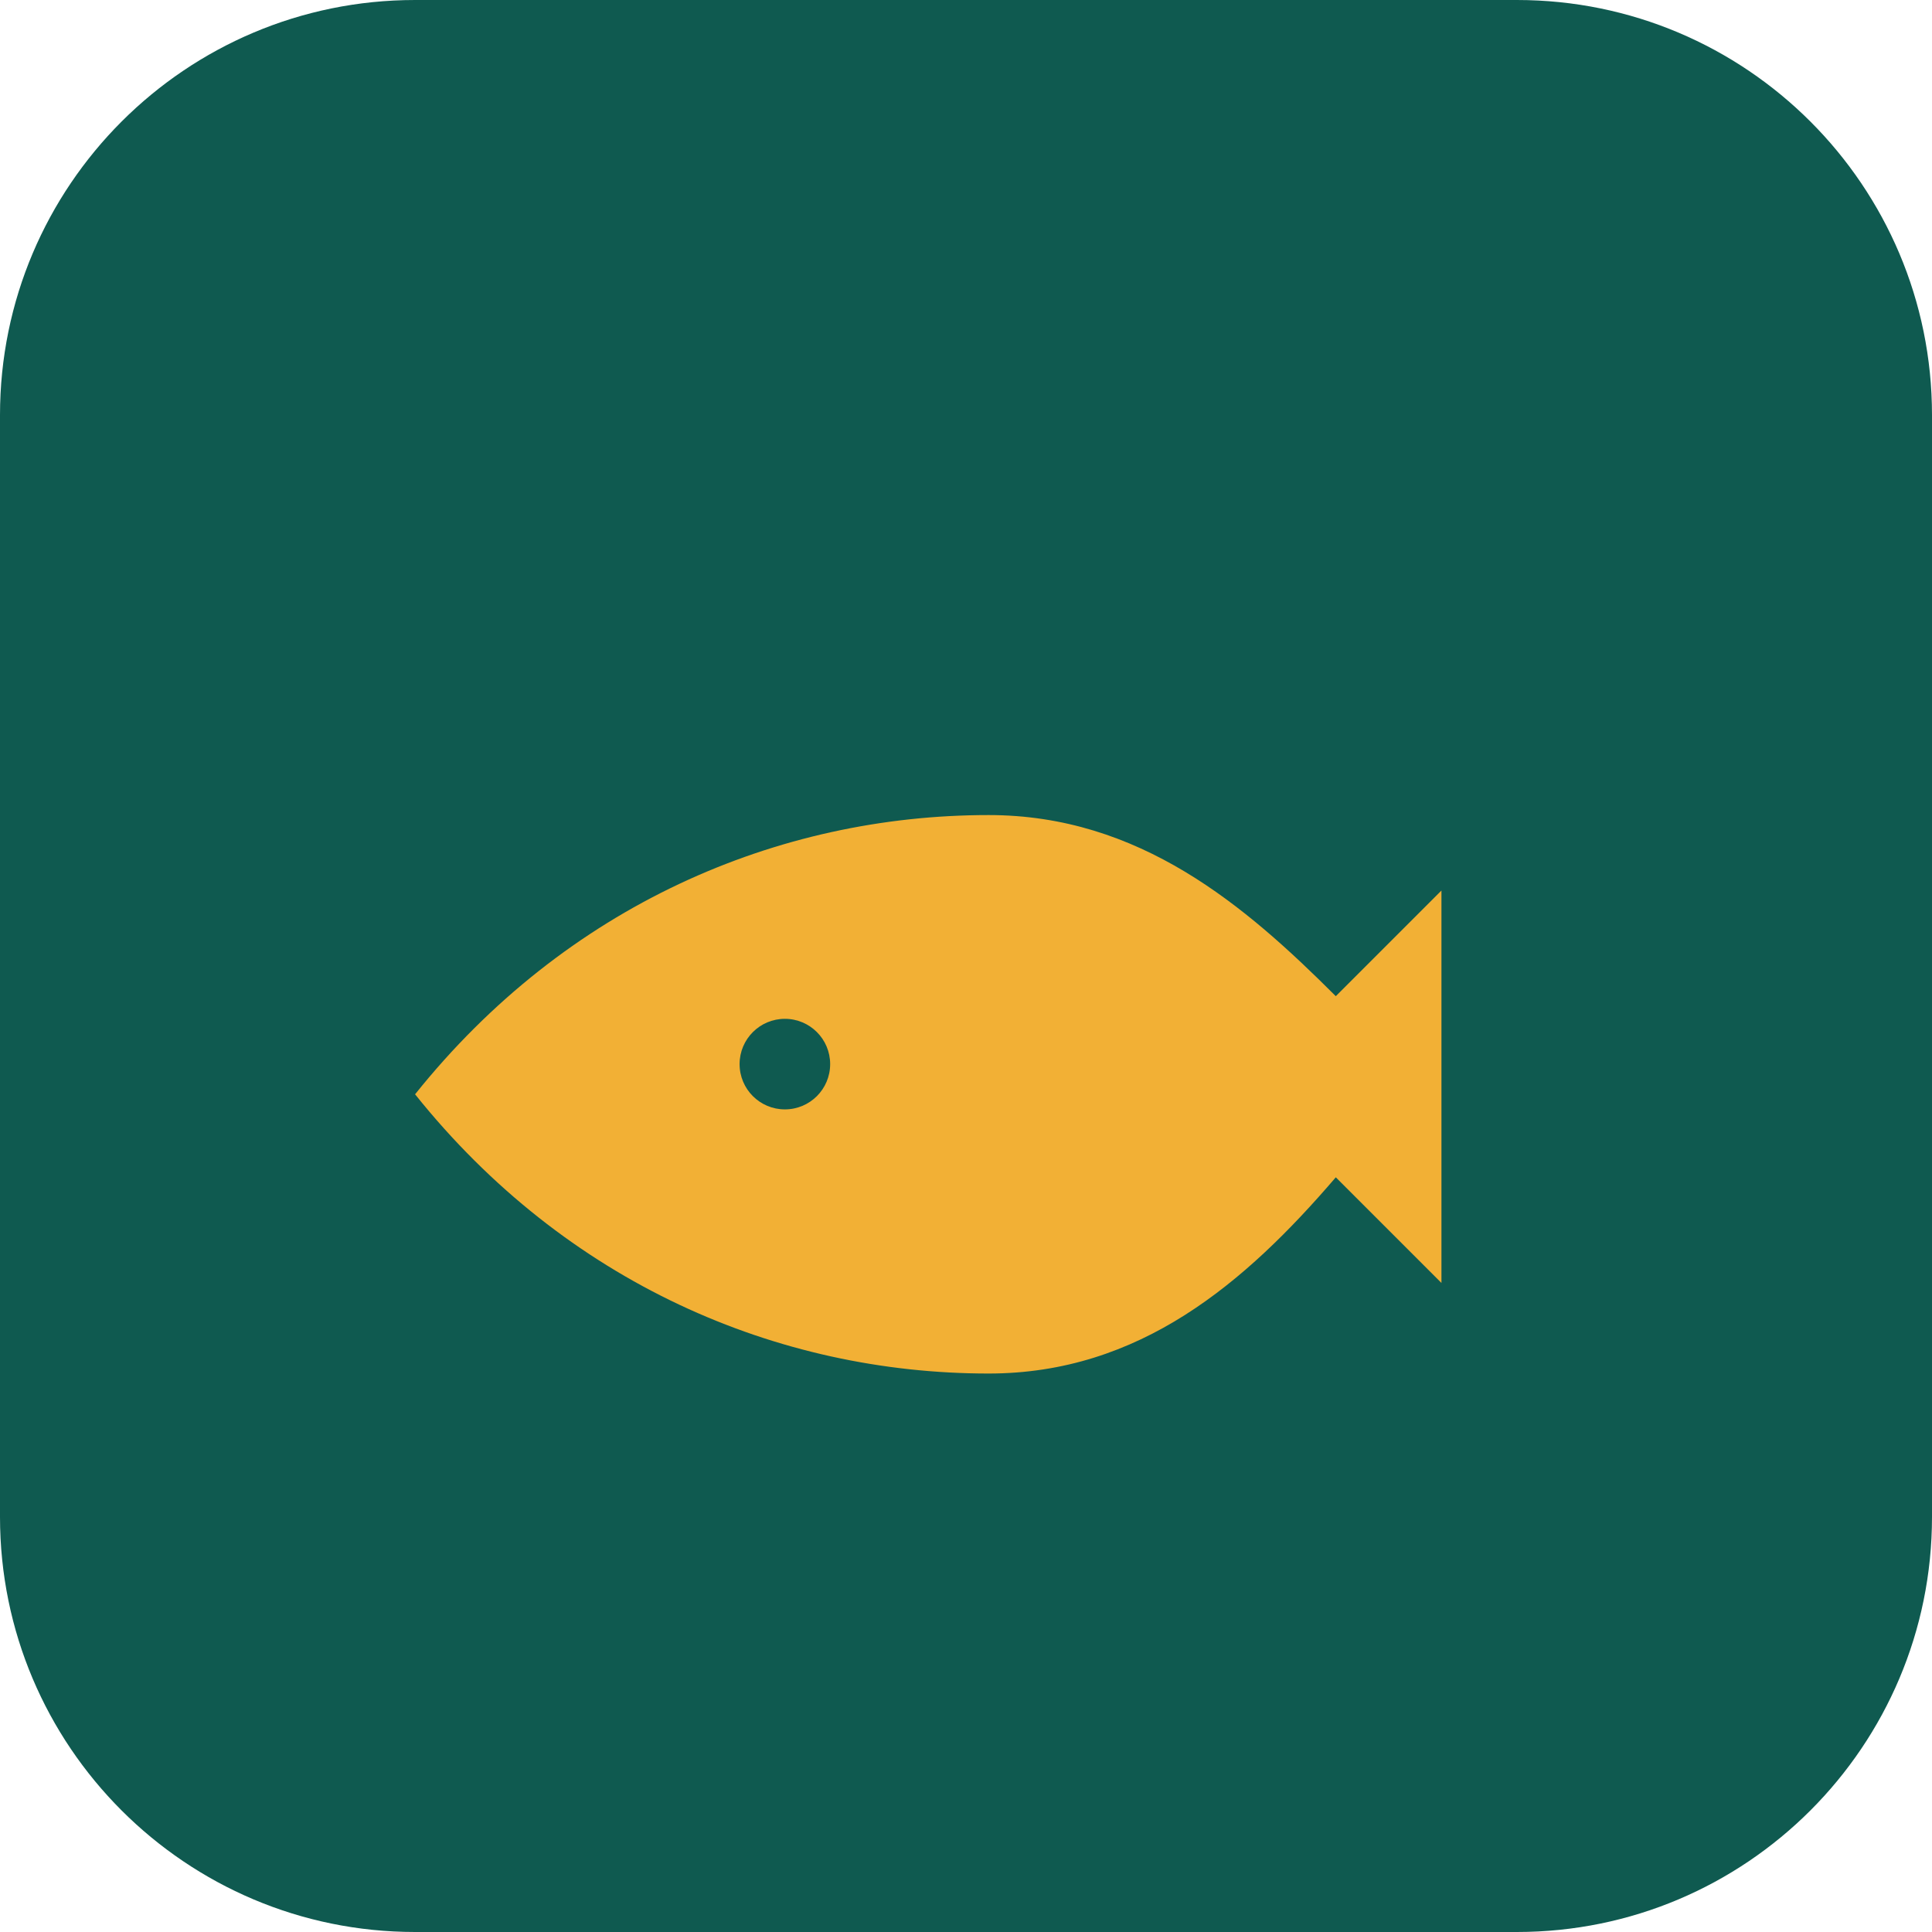
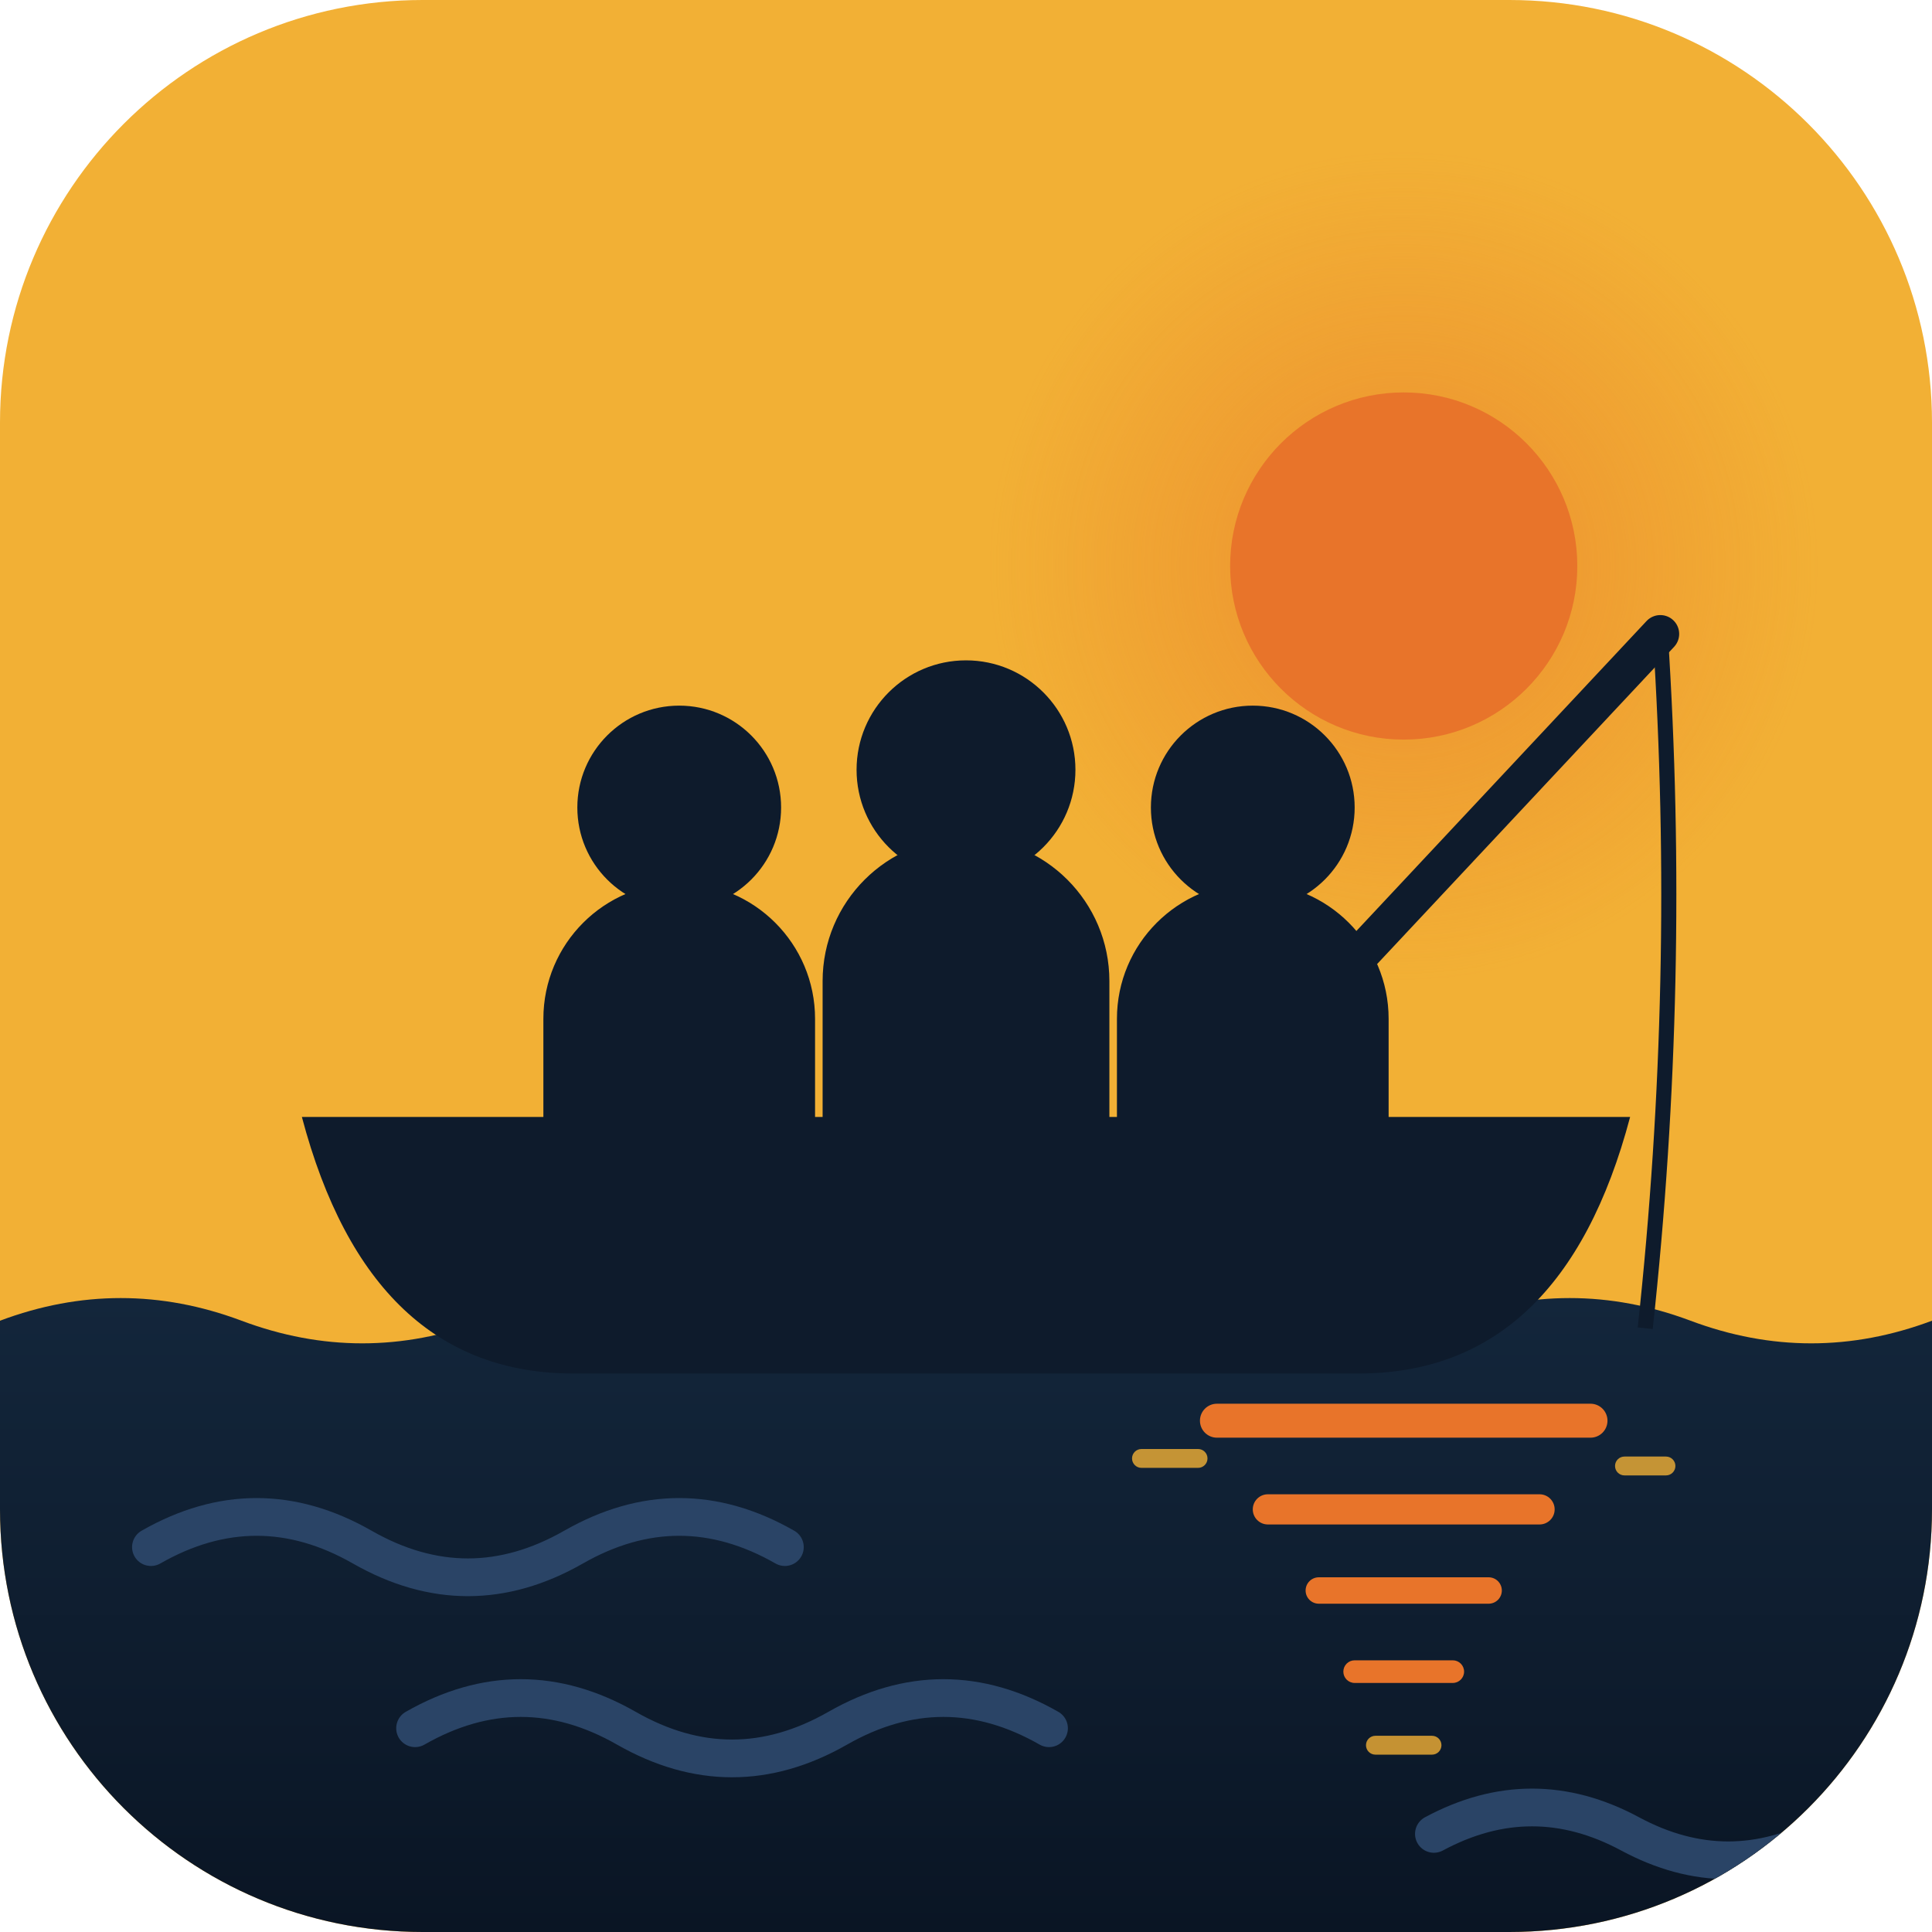
<svg xmlns="http://www.w3.org/2000/svg" viewBox="0 0 512 512">
-   <rect width="512" height="512" rx="110" fill="#0F5A50" />
-   <path d="M110 290c40-50 96-74 152-74 40 0 68 24 92 48l28-28v104l-28-28c-24 28-52 52-92 52-56 0-112-24-152-74z" fill="#F2B035" />
-   <circle cx="208" cy="282" r="12" fill="#0F5A50" />
+   <defs>
+     <clipPath id="r3">
+       <rect width="512" height="512" rx="112" />
+     </clipPath>
+     <radialGradient id="gl3">
+       <stop offset="0" stop-color="#E8742A" stop-opacity=".55" />
+       <stop offset="1" stop-color="#E8742A" stop-opacity="0" />
+     </radialGradient>
+     <linearGradient id="w3" x1="0" y1="0" x2="0" y2="1">
+       <stop offset="0" stop-color="#13263B" />
+       <stop offset="1" stop-color="#0A1524" />
+     </linearGradient>
+   </defs>
+   <g clip-path="url(#r3)">
+     <rect width="512" height="512" fill="#F2B035" />
+     <circle cx="372" cy="150" r="110" fill="url(#gl3)" />
+     <circle cx="372" cy="150" r="46" fill="#E8742A" />
+     <path d="M0 350Q32 338 64 350T128 350T192 350T256 350T320 350T384 350T448 350T512 350V512H0Z" fill="url(#w3)" />
+     <g fill="#E8742A">
+       <rect x="318" y="372" width="108" height="9" rx="4.5" />
+       <rect x="332" y="396" width="80" height="8" rx="4" />
+       <rect x="346" y="418" width="52" height="7" rx="3.5" />
+       <rect x="356" y="440" width="32" height="6" rx="3" />
+     </g>
+     <g fill="#F2B035" opacity=".8">
+       <rect x="300" y="384" width="20" height="5" rx="2.5" />
+       <rect x="428" y="386" width="16" height="5" rx="2.5" />
+       <rect x="362" y="460" width="20" height="5" rx="2.5" />
+     </g>
+     <g fill="none" stroke="#2A4466" stroke-linecap="round" stroke-width="10">
+       <path d="M40 410q28-16 56 0t56 0t56 0" />
+       <path d="M110 458q28-16 56 0t56 0t56 0" />
+       <path d="M380 486q26-14 52 0t52 0" />
+     </g>
+     <g fill="#0E1B2C">
+       <circle cx="180" cy="214" r="27" />
+       <circle cx="256" cy="204" r="29" />
+       <circle cx="332" cy="214" r="27" />
+       <path d="M144 300v-30a36 36 0 0 1 72 0v30zM218 300v-40a38 38 0 0 1 76 0v40zM296 300v-30a36 36 0 0 1 72 0v30z" />
+       <path d="M80 296H432Q414 364 360 364H152Q98 364 80 296Z" />
+     </g>
+     <path d="M352 262L440 168" stroke="#0E1B2C" stroke-width="10" stroke-linecap="round" />
+     <path d="M440 168Q446 260 436 352" fill="none" stroke="#0E1B2C" stroke-width="4" />
+   </g>
</svg>
